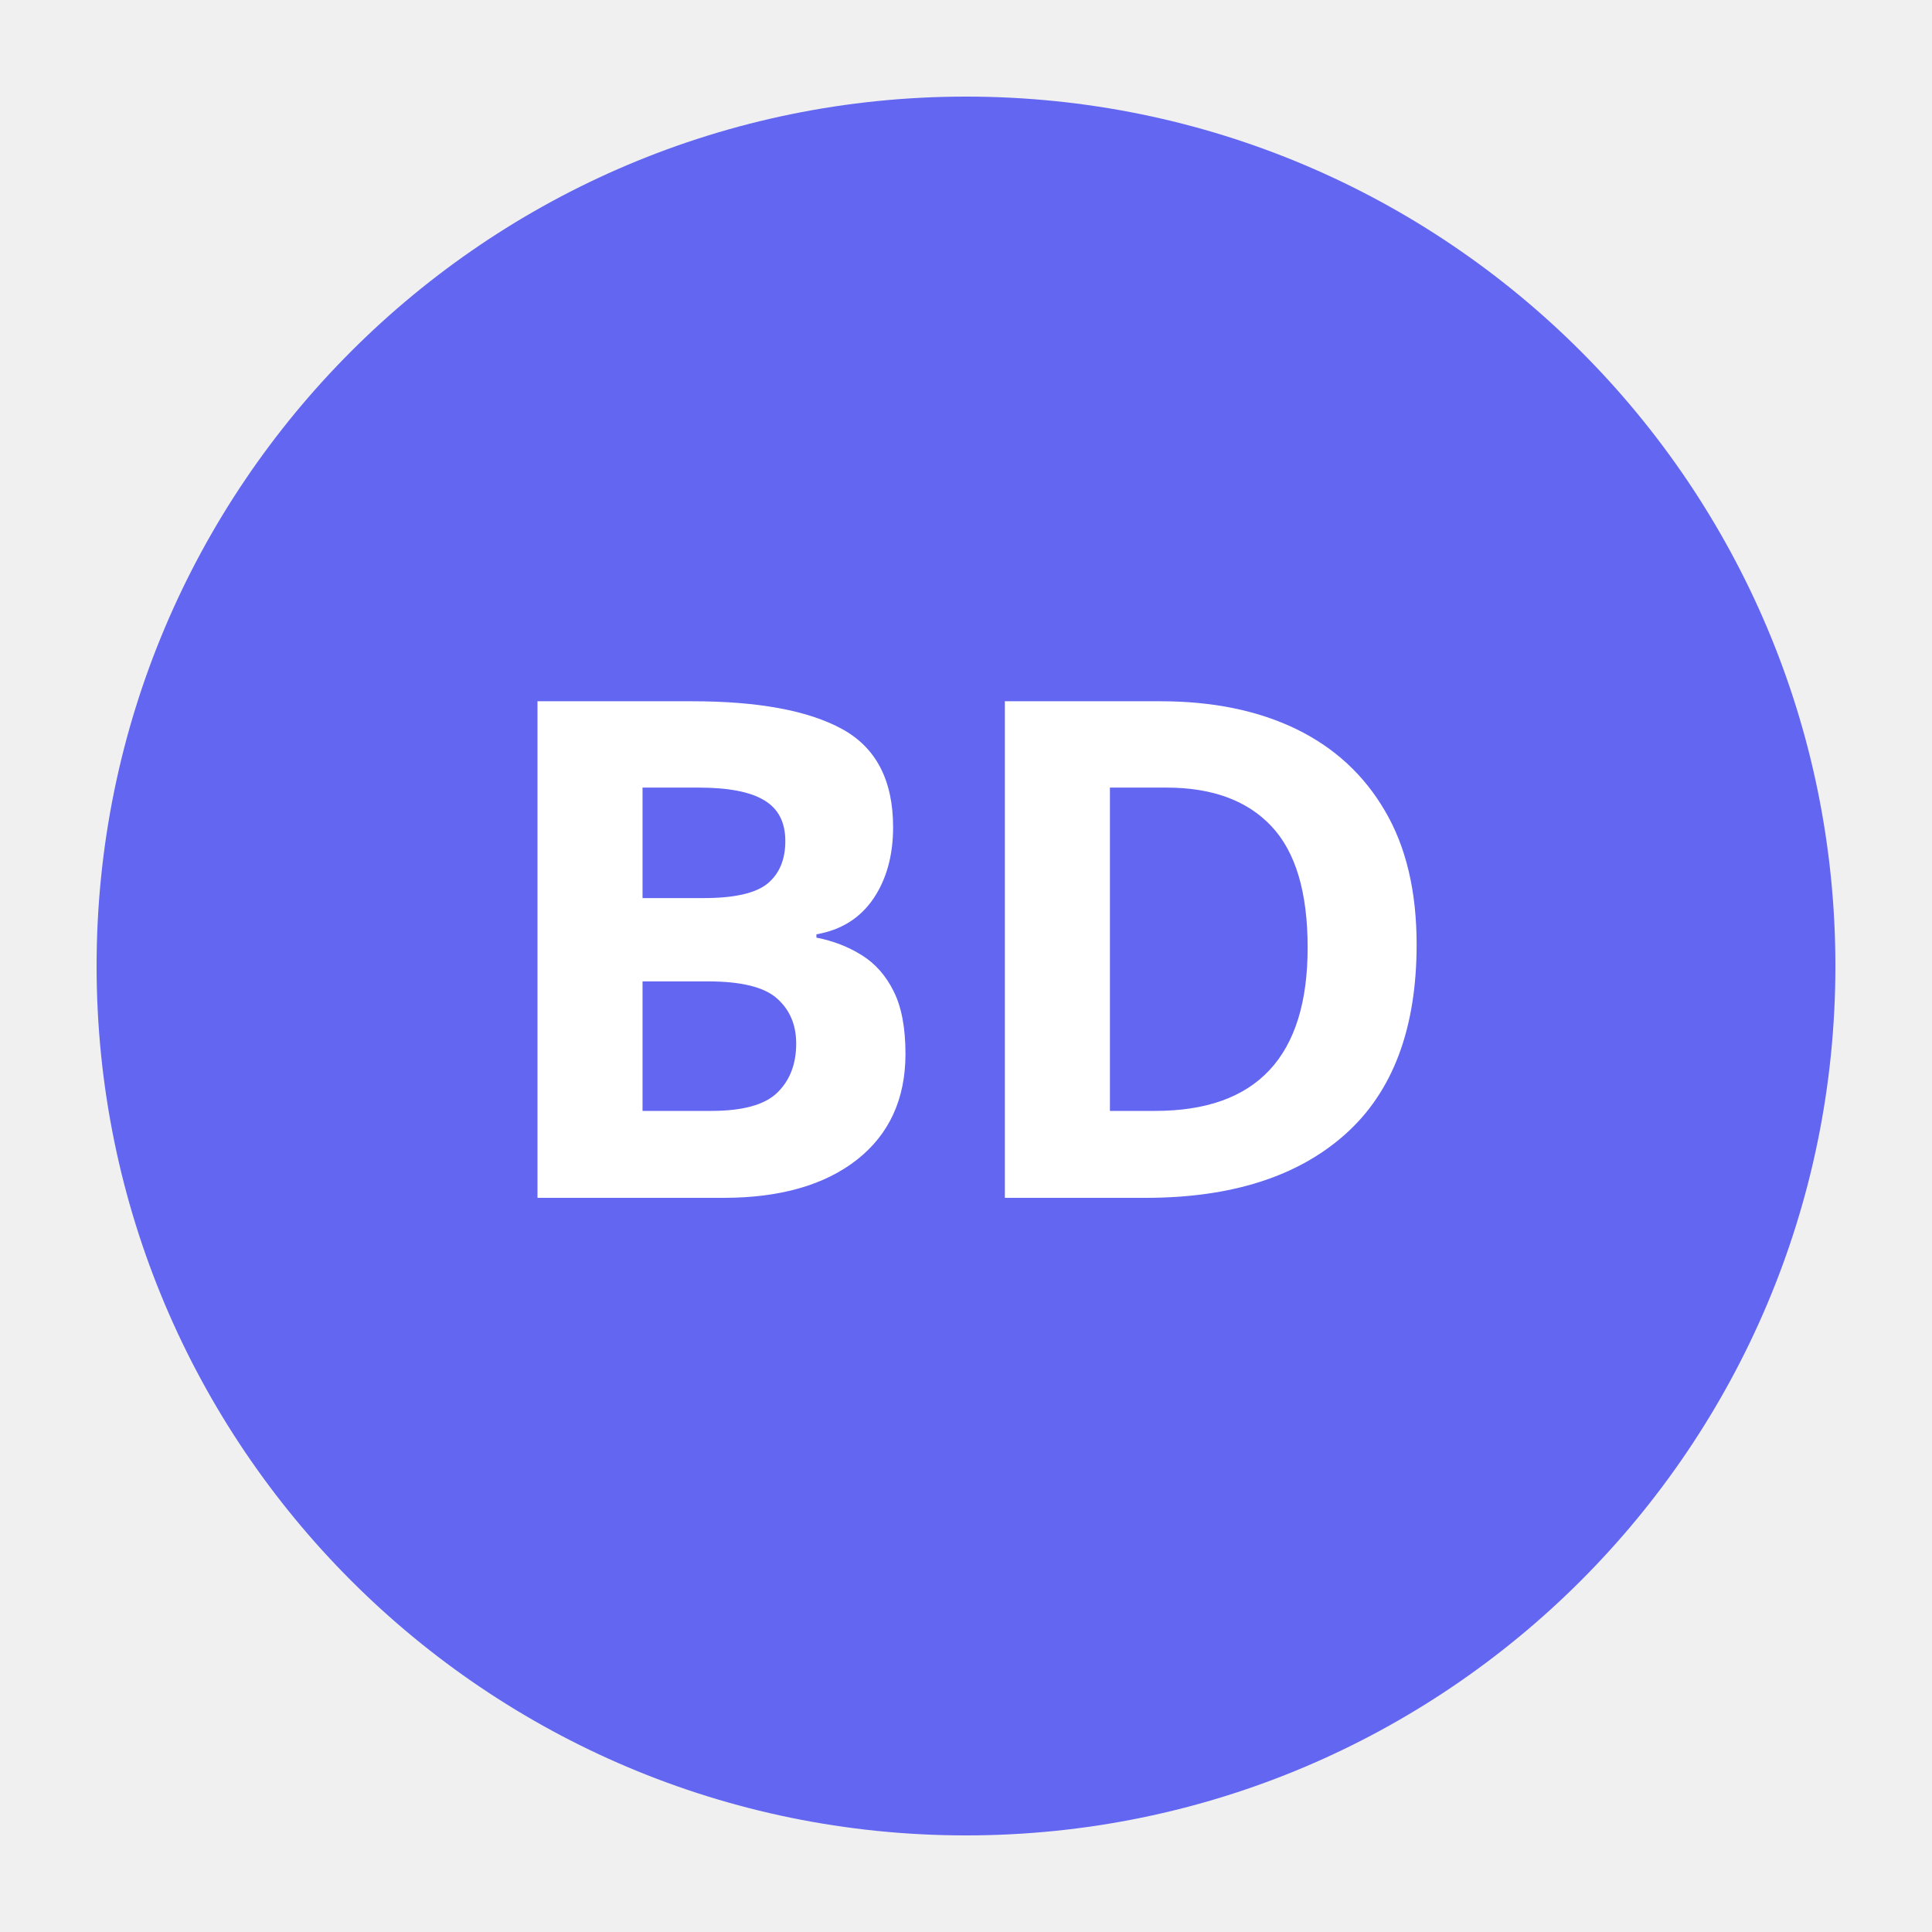
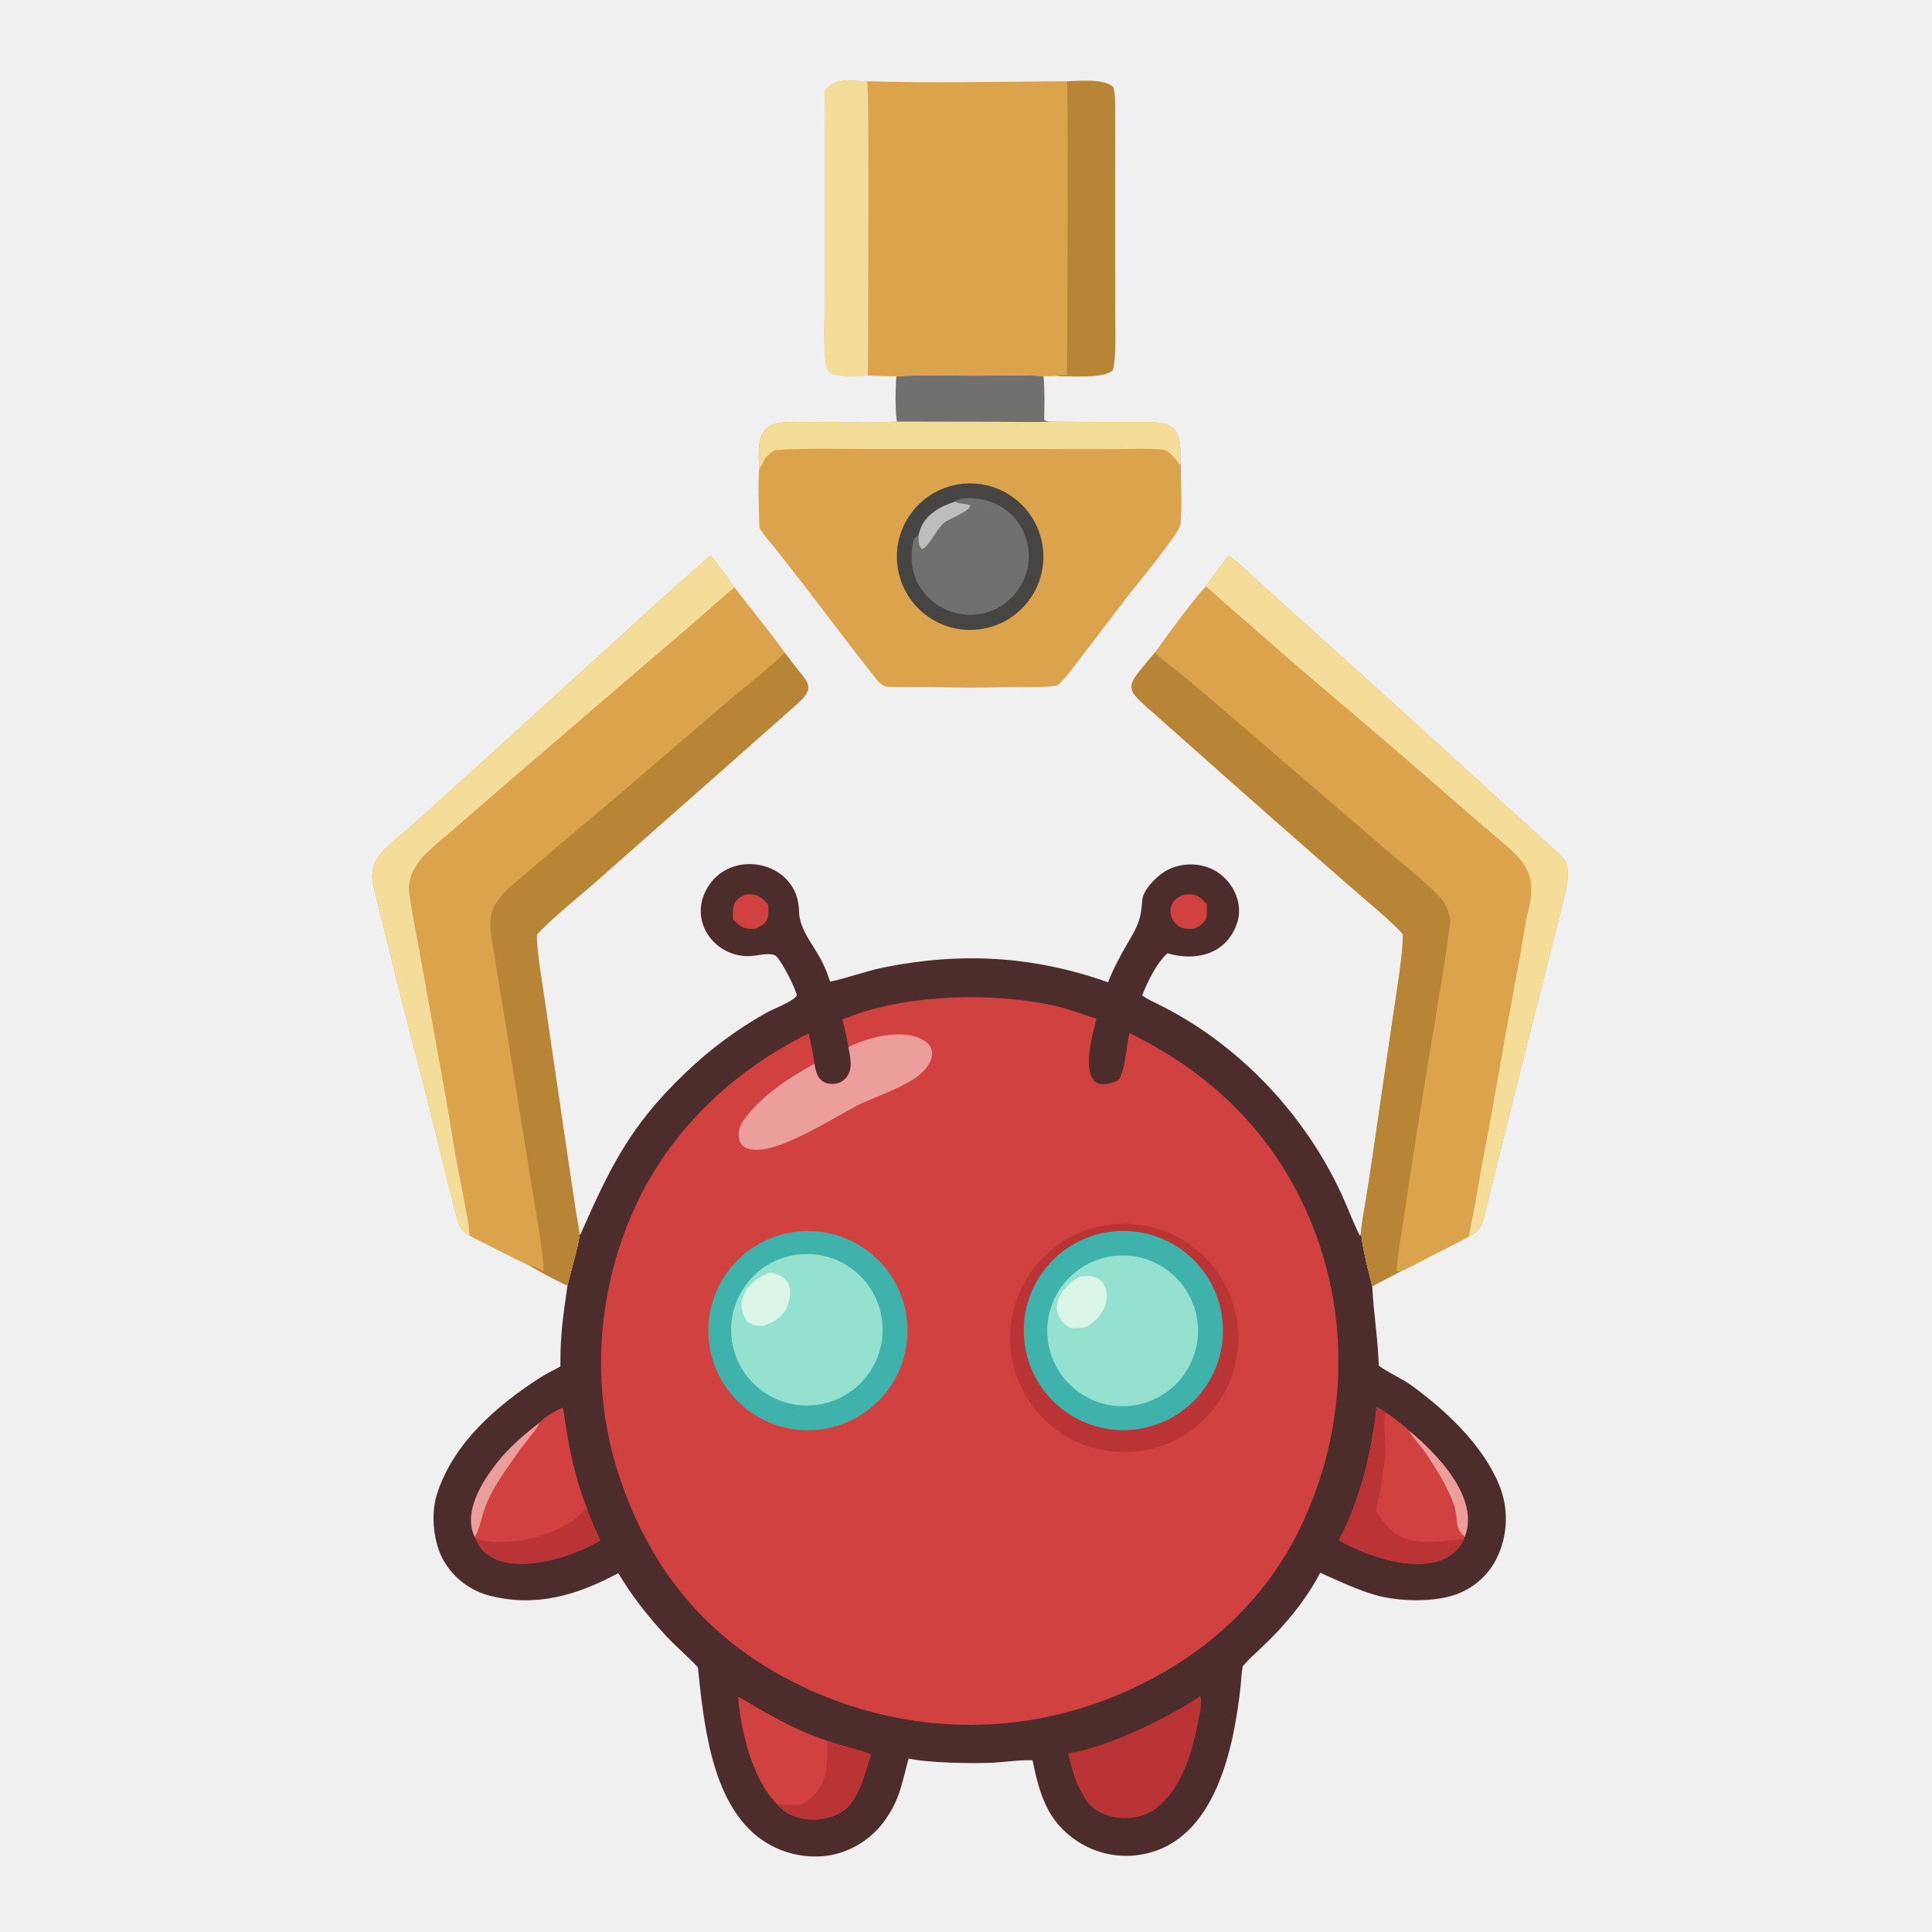
- <svg xmlns="http://www.w3.org/2000/svg" viewBox="0 0 100 100" width="40" height="40">
-   <circle cx="50" cy="50" r="45" fill="#6366f1" />
-   <text x="50" y="62" text-anchor="middle" font-size="36" font-weight="bold" fill="white" font-family="system-ui">BD</text>
+ <svg xmlns="http://www.w3.org/2000/svg" width="1024" height="1024" viewBox="0 0 1024 1024" fill="none">
+   <path d="M307.174 654.415L307.648 654.245C323.177 619.165 333.879 596.755 362.603 569.315C375.691 556.58 390.393 545.62 406.334 536.71C410.036 534.64 421.046 530.545 422.336 527.51C421.614 523.78 414.452 509.425 411.01 506.47C408.373 504.96 402.594 506.14 399.973 506.505C381.054 509.205 364.931 490.339 374.007 472.235C385.887 448.533 423.134 455.972 423.486 482.864C423.618 492.966 431.689 501.41 435.937 510.19C437.69 513.815 438.74 516.46 439.973 520.32C449.611 518.24 458.742 514.705 468.636 512.715C509.52 504.5 548.06 506.695 587.29 520.64C589.52 514.655 594 506.115 597.21 500.695C602.555 491.678 604.755 487.957 605.405 477.233C605.725 471.905 612.38 465.134 616.89 462.213C622.87 458.343 630.93 457.157 637.95 459.046C650.765 462.123 660.125 476.702 655.55 489.659C649.795 505.97 633.64 509.64 618.76 505.255C612.75 510.705 608.355 520.22 605.34 527.595C608.325 529.66 611.21 530.975 614.485 532.6C656.755 553.585 691.795 590.81 711.385 633.665C714.625 640.76 717.25 648.02 720.695 654.855L721.08 654.85L721.435 652.435C721.345 658.58 725.55 674.945 727.33 681.795C727.925 695.265 730.3 709.29 730.795 723.85C736.28 727.845 743.105 730.655 748.18 734.36C766.545 747.775 785.87 765.825 794.59 787.065C799.42 798.82 799.315 812.03 794.3 823.71C790.22 833.455 782.305 841.09 772.415 844.815C760.51 849.4 741.515 848.915 729.29 845.48C719.63 842.765 708.965 837.73 699.73 833.58C691.94 848.645 680.16 862.55 667.73 874.095C664.78 876.835 661.77 879.54 659.16 882.605L658.685 883.17C657.955 886.58 657.945 890.215 657.56 893.69C653.965 926.19 644.39 974.94 606.39 982.67C594.14 985.21 581.385 982.75 570.955 975.85C554.87 965.205 550.925 950.59 547.245 932.955C539.415 932.755 531.58 934.125 524.37 934.355C513.845 934.69 491.379 934.355 481.599 932.045C477.888 945.265 477.109 954.095 468.085 966.05C460.798 975.7 449.411 982.34 437.319 983.71C424.429 985.075 411.517 981.345 401.339 973.32C376.793 953.685 372.936 912.57 369.878 883.665C364.534 877.975 357.939 872.39 352.613 866.61C342.973 856.15 334.981 845.96 327.712 833.795C306.155 845.385 284.32 852.04 259.744 845.795C249.493 843.2 240.704 836.615 235.334 827.505C229.726 818.02 228.198 802.83 231.472 792.34C240.012 764.98 263.376 744.845 286.787 729.86C289.973 727.82 293.668 726.185 297.016 724.24C296.949 706.935 298.4 698.24 300.781 681.39C302.103 675.26 307.024 659.075 307.174 654.415Z" fill="#4D2D2C" />
+   <path d="M446.442 540.41C478.22 526.815 526.855 525.49 560.445 533.435C566.87 534.955 574.62 537.955 581.175 539.875C580.07 544.665 567.94 583.41 591.89 572.925C596.1 571.085 597.04 553.77 598.635 547.59C647.18 571.12 682.28 608.655 699.465 660.055C716.07 709.705 711.51 764.9 688.245 811.625C665.675 856.945 625.285 887.835 577.93 903.8C526.79 920.94 471.518 916.595 423.295 892.945C375.348 869.435 345.076 833.025 328.194 782.42C312.317 734.83 316.424 681.275 338.258 636.225C357.211 597.115 389.854 566.855 428.612 547.755C429.706 552.62 431.08 558.845 431.676 563.805C432.465 570.015 434.922 575.165 442.296 574.465C444.823 574.23 447.14 572.965 448.699 570.96C452.31 566.265 450.607 560.47 449.717 554.96C448.749 550.155 447.845 545.09 446.442 540.41Z" fill="#D0413F" />
+   <path d="M449.716 554.96C459.482 550.095 474.905 546.08 485.456 549.55C500.06 554.355 493.637 566.05 484.066 572.06C474.326 578.175 464.333 581.055 454.092 586.025C441.923 592.69 430.024 600.045 417.163 605.355C411.099 607.86 401.879 611.075 395.48 608.43C390.24 606.265 390.869 598.655 393.53 594.67C402.455 581.305 417.974 571.46 431.675 563.805C432.465 570.015 434.922 575.165 442.295 574.465C444.822 574.23 447.14 572.965 448.698 570.96C452.31 566.265 450.607 560.47 449.716 554.96Z" fill="#EC9F9A" />
+   <path d="M594.855 648.645C628.475 648.1 656.09 675.07 656.34 708.695C656.59 742.315 629.375 769.69 595.75 769.64C562.545 769.595 535.585 742.79 535.34 709.585C535.095 676.38 561.655 649.185 594.855 648.645Z" fill="#BB3435" />
+   <path d="M589.825 652.705C618.775 649.62 644.755 670.555 647.9 699.5C651.045 728.44 630.17 754.465 601.235 757.675C572.21 760.895 546.085 739.94 542.93 710.905C539.775 681.875 560.79 655.795 589.825 652.705Z" fill="#40B2AC" />
+   <path d="M590.3 665.705C612.3 663.09 632.23 678.88 634.71 700.9C637.19 722.915 621.275 742.745 599.24 745.085C577.4 747.41 557.785 731.665 555.325 709.84C552.865 688.015 568.49 668.3 590.3 665.705Z" fill="#95E1CF" />
+   <path d="M572.525 676.55C574.92 676.3 578.23 676 580.47 676.925C582.96 677.935 584.91 679.955 585.825 682.485C588.885 690.705 582.65 700.39 574.965 703.495C572.325 703.905 570.205 703.905 567.55 703.975C554 696.35 561.23 682.35 572.525 676.55Z" fill="#DBF6E8" />
+   <path d="M422.956 652.745C451.914 649.845 477.755 670.93 480.727 699.88C483.698 728.835 462.678 754.725 433.734 757.77C404.688 760.825 378.682 739.715 375.7 710.66C372.718 681.605 393.894 655.655 422.956 652.745Z" fill="#40B2AC" />
+   <path d="M422.413 665C444.484 662.09 464.709 677.695 467.491 699.78C470.273 721.87 454.549 742.005 432.445 744.655C410.523 747.285 390.591 731.72 387.832 709.815C385.073 687.91 400.523 667.885 422.413 665Z" fill="#95E1CF" />
+   <path d="M407.917 674.5C418.404 676.045 421.114 683.145 417.008 692.88C414.714 698.32 409.806 700.875 404.483 702.73C400.211 702.825 399.688 702.565 395.953 700.395C388.363 689.33 396.888 678.45 407.917 674.5Z" fill="#DBF6E8" />
+   <path d="M285.828 754.105C288.44 751.005 294.715 747.48 298.456 745.985C301.094 765.055 303.934 780.765 310.948 799.06C313.117 805.66 315.288 810.18 318.169 816.47C302.403 826.28 261.084 839.245 251.854 815.135L251.649 814.67C245.298 801.475 255.425 785.59 263.284 775.49C269.72 767.215 277.689 760.6 285.828 754.105Z" fill="#D0413F" />
+   <path d="M310.948 799.06C313.117 805.66 315.288 810.18 318.169 816.47C302.403 826.28 261.084 839.245 251.854 815.135C253.052 815.475 254.524 816.375 255.743 816.58C273.517 819.555 299.338 813.235 310.948 799.06Z" fill="#BB3435" />
+   <path d="M285.828 754.105C285.615 756.27 277.68 765.37 275.921 767.91C268.235 779.01 259.902 789.345 255.962 802.49C254.831 806.265 253.659 811.405 251.649 814.67C245.298 801.475 255.425 785.59 263.284 775.49C269.72 767.215 277.689 760.6 285.828 754.105Z" fill="#EC9F9A" />
+   <path d="M709.6 816.32C720.82 795.41 727.1 769.26 729.625 745.73C731.55 746.735 732.745 747.43 734.55 748.625C736.625 749.955 745.565 756.55 746.765 758.25C761.015 769.995 784.505 793.655 776.36 814.45L776.05 815.535C765.395 839.245 725.855 826.175 709.6 816.32Z" fill="#D0413F" />
+   <path d="M709.6 816.32C720.82 795.41 727.1 769.26 729.625 745.73C731.55 746.735 732.745 747.43 734.55 748.625C732.775 752.25 734.795 766.985 734.22 771.655C733.07 781.005 731.585 791.675 729.32 800.71C734.695 809.16 738.115 814.135 748.885 816.53C756.275 818.175 768.365 816.585 776.05 815.535C765.395 839.245 725.855 826.175 709.6 816.32Z" fill="#BB3435" />
+   <path d="M746.765 758.25C761.015 769.995 784.505 793.655 776.36 814.45C770.605 810.245 773.085 804.52 770.67 797.7C767.16 787.8 761.55 779.04 755.79 770.36C753.925 767.54 747.275 760.01 746.765 758.25Z" fill="#EC9F9A" />
+   <path d="M391.218 899.255C407.207 908.53 420.775 916.805 438.548 922.715C446.028 925.435 455.143 927.185 461.582 929.9C458.997 938.355 456.536 948.18 451.356 955.405C443.062 966.98 420.75 967.46 411.925 956.3C398.615 943.085 392.655 917.25 391.218 899.255Z" fill="#D0413F" />
+   <path d="M438.548 922.715C446.028 925.435 455.143 927.185 461.582 929.9C458.997 938.355 456.536 948.18 451.356 955.405C443.062 966.98 420.75 967.46 411.925 956.3C416.62 956.545 420.206 956.63 424.9 956.5C439.061 947.85 438.404 937.305 438.548 922.715Z" fill="#BB3435" />
+   <path d="M636.3 898.915C636.8 900.52 636.415 905.4 636.075 907.245C632.68 925.435 627.985 946.575 612.63 958.53C602.65 966.3 583.695 965.27 576.075 954.705C569.82 944.885 569.015 940.46 566.13 929.325C587.155 926.21 618.575 910.725 636.3 898.915Z" fill="#BB3435" />
+   <path d="M628.23 474.084C629.1 474.046 629.975 474.031 630.845 474.039C635.135 474.117 636.91 476.411 639.69 479.305C639.67 481.654 639.545 484.168 639.47 486.532C637.445 489.78 635.855 491.355 632.22 492.269C629.89 492.44 627.59 492.445 625.5 491.298C623.065 489.974 621.305 487.676 620.665 484.978C619.34 479.275 622.91 475.377 628.23 474.084Z" fill="#D0413F" />
+   <path d="M395.601 474.052C401.385 473.705 403.67 475.378 407.272 479.744C407.281 486.927 407.551 488.879 400.606 492.173C394.734 492.738 392.347 491.424 388.516 487.192C388.225 480.382 388.464 476.529 395.601 474.052Z" fill="#D0413F" />
+   <path d="M651.34 294.542C655.855 297.499 664.405 305.923 668.885 309.913L710.13 347.101C736.175 370.534 762.105 394.099 787.915 417.794C800.905 429.597 814.035 441.216 826.95 453.125C832.435 458.179 831.345 464.645 830.07 471.235C827.62 482.006 824.735 492.763 822.03 503.495L806.645 564.38L792.66 620.56C790.565 628.935 788.58 637.33 786.365 645.67C785.105 650.41 783.115 653.305 778.57 655.43C771.98 659.08 764.83 662.48 758.125 665.975C755.37 667.41 745.025 673.06 742.435 673.795C737.515 676.5 732.115 679.055 727.33 681.795C725.55 674.945 721.345 658.58 721.435 652.435C721.54 649.34 722.885 642.195 723.435 638.83C724.71 631.09 725.92 623.34 727.075 615.58L738.995 534.01C740.3 525.195 743.985 503.22 743.455 495.099C740.19 490.505 720.815 474.445 714.995 469.335L676.29 435.437C655.685 417.302 635.11 398.956 614.58 380.738C595.17 363.511 595.17 366.162 612.235 345.778C617.945 337.515 632.375 317.982 639.08 310.818C642.56 305.841 647.465 299.172 651.34 294.542Z" fill="#DBA44C" />
+   <path d="M612.235 345.778C615.27 349.145 620.645 352.956 624.27 355.904C630.675 361.144 637.015 366.459 643.295 371.849L733.135 449.084C743.305 457.878 755.2 466.691 764.245 476.684C766.235 478.881 769.045 485.858 768.675 488.786C766.695 504.445 763.86 521.22 761.35 536.735C755.34 571.905 749.72 607.145 744.485 642.435C743.8 647.11 739.9 670.125 740.395 673.73L742.435 673.795C737.515 676.5 732.115 679.055 727.33 681.795C725.55 674.945 721.345 658.58 721.435 652.435C721.54 649.34 722.885 642.195 723.435 638.83C724.71 631.09 725.92 623.34 727.075 615.58L738.995 534.01C740.3 525.195 743.985 503.22 743.455 495.099C740.19 490.505 720.815 474.445 714.995 469.335L676.29 435.437C655.685 417.302 635.11 398.956 614.58 380.738C595.17 363.511 595.17 366.162 612.235 345.778Z" fill="#B88536" />
+   <path d="M651.34 294.542C655.855 297.499 664.405 305.923 668.885 309.913L710.13 347.101C736.175 370.534 762.105 394.099 787.915 417.794C800.905 429.597 814.035 441.216 826.95 453.125C832.435 458.179 831.345 464.645 830.07 471.235C827.62 482.006 824.735 492.763 822.03 503.495L806.645 564.38L792.66 620.56C790.565 628.935 788.58 637.33 786.365 645.67C785.105 650.41 783.115 653.305 778.57 655.43C778.845 652.525 781.145 642.285 781.755 638.6C783.915 625.56 786.35 612.53 788.85 599.56C791.925 582.765 794.91 565.95 797.81 549.125L805.99 504.85C807.195 497.939 808.48 488.534 810.18 481.804C815.71 459.926 804.515 453.71 789.385 440.58L764.86 419.377C743.335 400.596 721.65 382 699.805 363.592C682.685 349.093 665.815 333.926 648.78 319.311C645.585 316.571 642.37 313.273 639.08 310.818C642.56 305.841 647.465 299.172 651.34 294.542Z" fill="#F4DC99" />
+   <path d="M248.877 654.99C244.885 652.58 243.421 650.4 242.254 645.945C235.989 622.035 230.33 597.95 224.242 574C218.188 551.06 212.326 528.075 206.656 505.04C203.798 493.689 201.074 482.078 198.168 470.764C193.91 454.191 206.476 448.247 217.522 438.196L257.508 402.081L331.165 335.138C346.13 321.365 361.273 307.789 376.592 294.411C380.309 298.678 385.867 306.664 389.407 311.433C397.844 322.588 407.954 334.723 415.918 345.882C417.554 348.114 419.334 350.39 420.98 352.604C427.004 360.711 432.806 363.791 423.482 372.207C413.282 381.413 402.952 390.318 392.753 399.439L315.622 467.536C307.951 474.257 290.602 488.289 284.563 495.445C284.137 502.625 287.873 523.965 289.055 532.515L301.444 616.945L305.204 642.09C305.766 645.74 306.839 650.9 307.175 654.415C307.024 659.075 302.103 675.26 300.782 681.39C296.802 679.75 284.228 673.025 280.565 670.765C270.705 666.31 258.798 659.905 248.877 654.99Z" fill="#DBA44C" />
+   <path d="M415.917 345.882C417.554 348.114 419.333 350.389 420.979 352.604C427.003 360.71 432.806 363.791 423.482 372.206C413.282 381.412 402.952 390.318 392.752 399.439L315.622 467.536C307.95 474.257 290.602 488.289 284.562 495.445C284.136 502.625 287.873 523.965 289.055 532.515L301.443 616.945L305.203 642.09C305.766 645.74 306.839 650.9 307.174 654.415C307.024 659.075 302.103 675.26 300.781 681.39C296.802 679.75 284.228 673.025 280.565 670.765C283.125 670.72 285.719 672.48 288.135 673.725C287.822 661.6 283.461 639.28 281.563 627.105L266.382 533.015L262.135 507C259.198 488.535 256.478 482.065 272.186 468.509C290.965 452.305 310.063 436.462 328.974 420.427L384.474 372.795C393.056 365.383 408.363 353.692 415.572 346.244L415.917 345.882Z" fill="#B88536" />
+   <path d="M248.877 654.99C244.885 652.58 243.421 650.4 242.254 645.945C235.989 622.035 230.33 597.95 224.242 574C218.188 551.06 212.326 528.075 206.656 505.04C203.798 493.689 201.074 482.078 198.168 470.764C193.91 454.191 206.476 448.247 217.522 438.196L257.508 402.081L331.165 335.138C346.13 321.365 361.273 307.789 376.592 294.411C380.309 298.678 385.867 306.664 389.407 311.433C383.774 315.445 376.622 322.481 371.091 327.15L321.563 369.59L262.98 419.966L239.455 440.417C228.73 449.787 214.675 458.819 217.012 474.44C218.672 485.532 221.015 496.853 222.966 507.905L236.289 581.655C238.526 593.88 240.274 606.985 242.68 619.22C243.619 623.99 249.262 651.52 248.877 654.99Z" fill="#F4DC99" />
+   <path d="M475.18 199.485C490.838 198.348 509.685 199.461 525.635 199.038C529.485 198.936 550.27 198.882 553.05 199.359L553.11 199.968C553.71 206.294 553.525 216.124 553.4 222.615C554.88 223.451 555.395 223.349 557.07 223.421C569.04 223.657 581.01 223.757 592.98 223.723C597.315 223.72 602.085 223.79 606.355 223.715C625.195 223.382 625.69 229.157 625.865 246.064C625.91 251.907 626.62 274.147 625.575 278.381C624.275 283.617 602.395 309.936 598.725 314.693L574.42 346.494C570.99 350.939 564.38 360.386 560.26 363.316C552.915 364.811 539.575 363.875 531.505 364.175C518.34 364.665 504.775 364.388 491.575 364.115C484.955 363.978 475.459 364.427 469.104 363.871C467.08 362.685 465.965 361.856 464.499 360.013C450.963 342.992 437.913 325.395 424.581 308.176C420.261 302.579 415.904 297.011 411.511 291.472C408.856 288.171 404.578 283.348 402.514 279.841C402.322 273.643 401.555 254.168 402.452 248.548C402.074 242.542 401.22 232.708 405.376 227.887C410.523 221.915 423.318 223.979 431.095 223.839C445.813 223.575 460.695 224.356 475.505 223.439C474.406 220.002 474.545 203.481 475.18 199.485Z" fill="#DBA44C" />
+   <path d="M475.181 199.485C490.839 198.348 509.685 199.461 525.635 199.038C529.485 198.936 550.27 198.882 553.05 199.359L553.11 199.968C553.71 206.294 553.525 216.124 553.4 222.615C554.88 223.451 555.395 223.349 557.07 223.421C569.04 223.657 581.01 223.757 592.98 223.723C597.315 223.72 602.085 223.79 606.355 223.715C625.195 223.382 625.69 229.157 625.865 246.064L625.25 246.335L625 245.958C623.31 243.416 619.545 238.701 616.59 238.356C609.04 237.472 599.855 238.006 592.145 238.052L551.01 238.012L462.269 238.005C446.726 238.003 425.57 237.412 410.583 238.602C404.023 243.02 405.878 243.465 402.453 248.548C402.075 242.542 401.221 232.708 405.376 227.887C410.523 221.915 423.318 223.979 431.095 223.839C445.814 223.575 460.696 224.356 475.505 223.439C474.407 220.002 474.545 203.481 475.181 199.485Z" fill="#F4DC99" />
+   <path d="M475.18 199.485C490.838 198.348 509.685 199.461 525.635 199.038C529.485 198.936 550.27 198.882 553.05 199.359L553.11 199.968C553.71 206.294 553.525 216.124 553.4 222.615C554.88 223.451 555.395 223.349 557.07 223.421C550.11 223.946 536.385 223.539 528.805 223.537L475.505 223.439C474.406 220.002 474.545 203.481 475.18 199.485Z" fill="#71706F" />
+   <path d="M509.975 256.457C531.22 254.134 550.35 269.422 552.765 290.658C555.185 311.894 539.985 331.091 518.76 333.604C497.399 336.133 478.054 320.814 475.62 299.443C473.186 278.072 488.592 258.795 509.975 256.457Z" fill="#464544" />
+   <path d="M506.145 265.871C508.67 263.676 514.715 263.896 517.98 264.31C545.965 267.861 554.78 301.903 533.355 319.172C527.01 324.292 518.875 326.641 510.775 325.687C502.205 324.724 494.398 320.288 489.184 313.413C483.551 306.067 482.218 297.151 483.747 288.282C484.175 285.803 484.685 284.874 486.846 283.673C487.141 282.573 487.523 281.167 487.885 280.206C490.673 272.814 498.453 268.336 505.625 266.12C505.8 266.037 505.975 265.954 506.145 265.871Z" fill="#71706F" />
+   <path d="M506.145 265.872C509.24 267.363 511.095 266.67 514.295 267.845C514.545 270.423 504.265 274.762 501.62 276.213C496.868 278.823 492.275 290.196 488.671 291.032C486.586 289.475 486.913 286.091 486.847 283.673C487.142 282.574 487.524 281.167 487.886 280.207C490.673 272.815 498.454 268.337 505.625 266.12C505.8 266.037 505.975 265.954 506.145 265.872Z" fill="#BEBCBD" />
+   <path d="M565.525 43.054C571.865 43.04 585.09 41.531 589.885 46.087C590.7 46.86 590.96 53.163 591.005 54.506C591.08 80.726 591.03 107.039 591.05 133.258L591.065 167.362C591.065 175.111 591.66 189.316 589.8 196.185C585.49 200.443 569.9 199.464 563.485 199.399C562.365 199.383 561.24 199.325 560.12 199.225C557.455 199.429 555.675 199.418 553.05 199.359C550.27 198.882 529.485 198.936 525.635 199.038C509.685 199.461 490.838 198.348 475.18 199.485C470.116 199.402 465.053 199.258 459.992 199.051C454.753 199.047 441.33 200.334 438.937 196.35C436.101 191.629 437.066 170.2 437.074 164.828L437.105 121.76L437.091 75.799C437.087 66.968 436.853 56.85 437.349 48.116C442.509 40.648 451.187 43.068 459.591 43.088C493.189 44.089 531.695 43.294 565.525 43.054Z" fill="#DBA44C" />
+   <path d="M565.525 43.054C571.865 43.04 585.09 41.531 589.885 46.088C590.7 46.86 590.96 53.163 591.005 54.507C591.08 80.726 591.03 107.039 591.05 133.259L591.065 167.362C591.065 175.111 591.66 189.317 589.8 196.186C585.49 200.444 569.9 199.465 563.485 199.399C562.365 199.383 561.24 199.325 560.12 199.226C561.7 198.529 563.61 198.832 565.485 198.872C565.75 184.83 566.19 44.517 565.525 43.054Z" fill="#B88536" />
+   <path d="M437.349 48.116C442.509 40.648 451.187 43.068 459.591 43.088C460.871 45.604 460.027 184.614 459.992 199.051C454.753 199.047 441.33 200.334 438.937 196.35C436.101 191.629 437.066 170.2 437.074 164.828L437.105 121.76L437.091 75.799C437.087 66.968 436.853 56.85 437.349 48.116Z" fill="#F4DC99" />
</svg>
